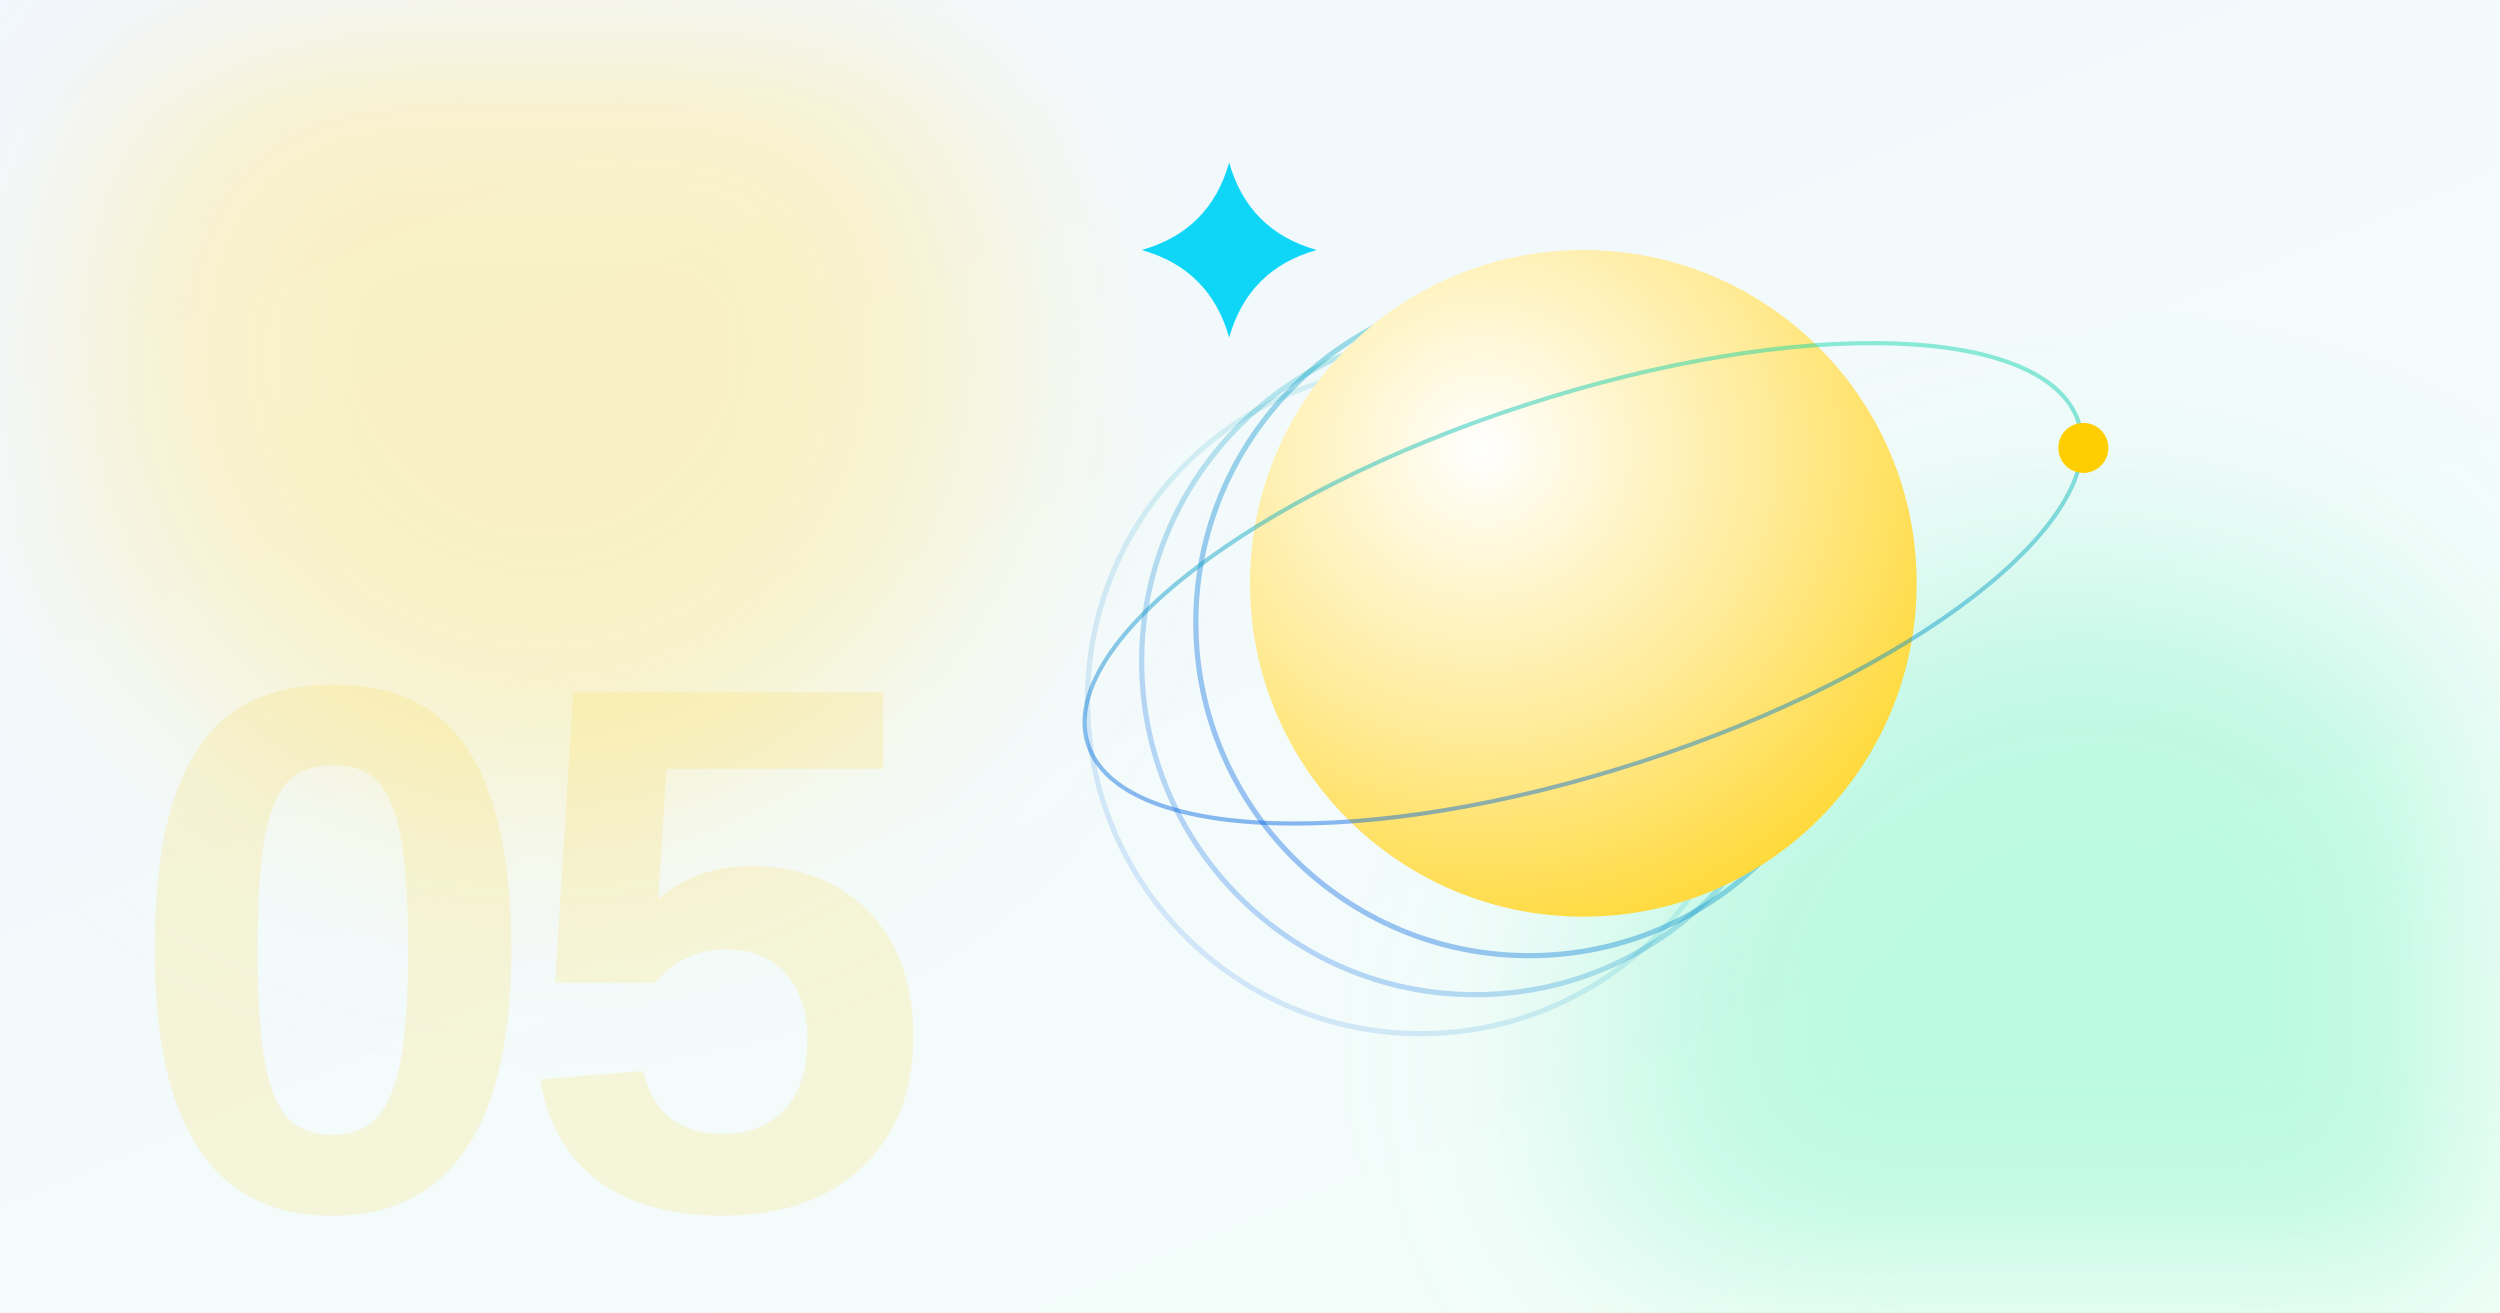
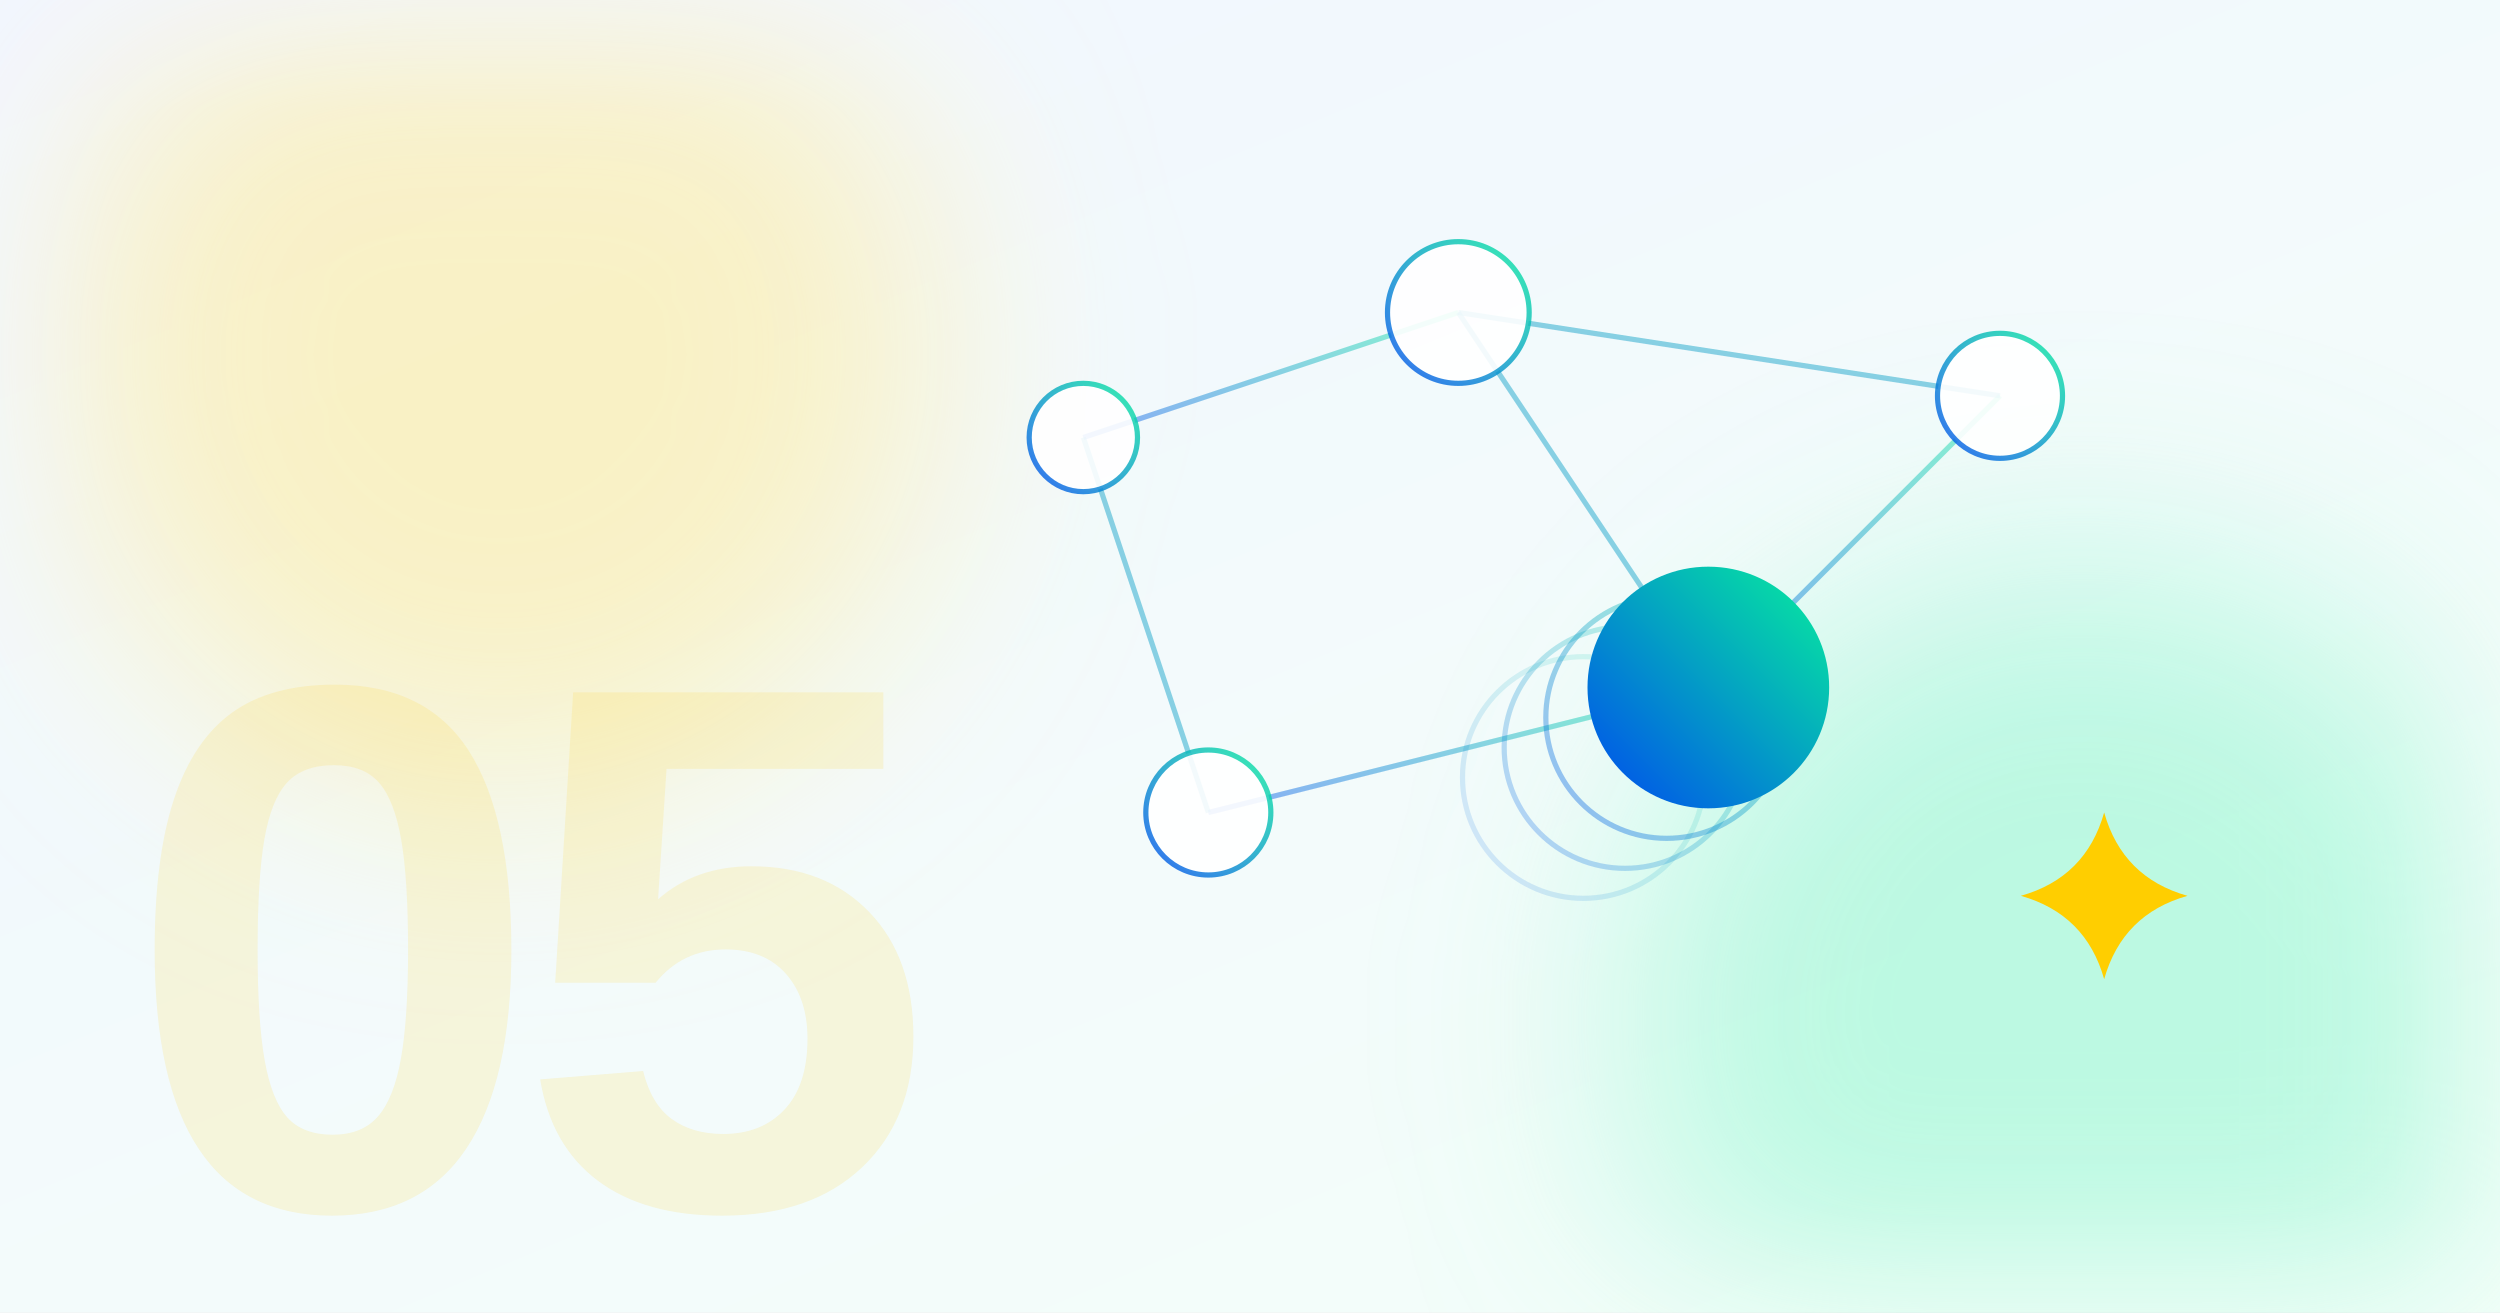
<svg xmlns="http://www.w3.org/2000/svg" viewBox="0 0 1200 630" font-family="Arial, Helvetica, sans-serif">
  <defs>
    <linearGradient id="bg" x1="0" y1="0" x2="0.8" y2="1">
      <stop offset="0" stop-color="#F2F6FF" />
      <stop offset="1" stop-color="#F3FEF9" />
    </linearGradient>
    <linearGradient id="brand" x1="0" y1="1" x2="1" y2="0">
      <stop offset="0" stop-color="#004aef" />
      <stop offset="1" stop-color="#07ef9c" />
    </linearGradient>
    <linearGradient id="brandSoft" x1="0" y1="1" x2="1" y2="0">
      <stop offset="0" stop-color="#7E9BF7" />
      <stop offset="1" stop-color="#86F7CC" />
    </linearGradient>
    <filter id="soft" x="-60%" y="-60%" width="220%" height="220%">
      <feGaussianBlur stdDeviation="55" />
    </filter>
-     <radialGradient id="mse5" cx="0.35" cy="0.3" r="0.95">
-       <stop offset="0" stop-color="#FFFFFF" />
-       <stop offset="0.45" stop-color="#FFEB99" />
-       <stop offset="1" stop-color="#ffce00" />
-     </radialGradient>
    <style>
      .drift1 { animation: d1 18s ease-in-out infinite alternate; }
      .drift2 { animation: d2 24s ease-in-out infinite alternate; }
      @keyframes d1 { to { transform: translate(22px, -16px); } }
      @keyframes d2 { to { transform: translate(-18px, 14px); } }
      .float { animation: fl 12s ease-in-out infinite alternate; }
      @keyframes fl { to { transform: translateY(-12px); } }
      .spin { animation: sp 60s linear infinite; }
      @keyframes sp { to { transform: rotate(360deg); } }
      .sparkle { animation: sk 6s ease-in-out infinite alternate; }
      @keyframes sk { from { transform: scale(0.94); } to { transform: scale(1.08); } }
      @media (prefers-reduced-motion: reduce) { * { animation: none !important; } }
</style>
  </defs>
  <rect width="1200" height="630" fill="url(#bg)" />
-   <circle class="drift1" cx="260" cy="170" r="220" fill="#FFEB99" fill-opacity="0.55" filter="url(#soft)" />
-   <circle class="drift2" cx="1000" cy="500" r="230" fill="#86F7CC" fill-opacity="0.5" filter="url(#soft)" />
-   <circle cx="682" cy="336.16" r="160" fill="none" stroke="url(#brand)" stroke-opacity="0.14" stroke-width="2.5" />
-   <circle cx="708" cy="317.44" r="160" fill="none" stroke="url(#brand)" stroke-opacity="0.26" stroke-width="2.5" />
-   <circle cx="734" cy="298.72" r="160" fill="none" stroke="url(#brand)" stroke-opacity="0.38" stroke-width="2.5" />
-   <circle cx="760" cy="280" r="160" fill="url(#mse5)" />
-   <g class="spin" style="transform-origin:760px 280px">
-     <ellipse cx="760" cy="280" rx="250" ry="90" fill="none" stroke="url(#brand)" stroke-opacity="0.45" stroke-width="2" transform="rotate(-18 760 280)" />
-     <circle cx="1000" cy="215" r="12" fill="#ffce00" />
+   <circle class="drift1" cx="240" cy="170" r="210" fill="#FFEB99" fill-opacity="0.55" filter="url(#soft)" />
+   <circle class="drift2" cx="1000" cy="490" r="220" fill="#86F7CC" fill-opacity="0.5" filter="url(#soft)" />
+   <line x1="520" y1="210" x2="700" y2="150" stroke="url(#brand)" stroke-opacity="0.45" stroke-width="2.5" />
+   <line x1="700" y1="150" x2="820" y2="330" stroke="url(#brand)" stroke-opacity="0.45" stroke-width="2.5" />
+   <line x1="580" y1="390" x2="820" y2="330" stroke="url(#brand)" stroke-opacity="0.45" stroke-width="2.5" />
+   <line x1="520" y1="210" x2="580" y2="390" stroke="url(#brand)" stroke-opacity="0.45" stroke-width="2.5" />
+   <line x1="960" y1="190" x2="820" y2="330" stroke="url(#brand)" stroke-opacity="0.45" stroke-width="2.5" />
+   <line x1="700" y1="150" x2="960" y2="190" stroke="url(#brand)" stroke-opacity="0.45" stroke-width="2.5" />
+   <circle cx="520" cy="210" r="26" fill="#FFFFFF" fill-opacity="0.9" stroke="url(#brand)" stroke-opacity="0.8" stroke-width="2.5" />
+   <circle cx="700" cy="150" r="34" fill="#FFFFFF" fill-opacity="0.9" stroke="url(#brand)" stroke-opacity="0.8" stroke-width="2.5" />
+   <circle cx="760" cy="373.2" r="58" fill="none" stroke="url(#brand)" stroke-opacity="0.14" stroke-width="2.5" />
+   <circle cx="780" cy="358.8" r="58" fill="none" stroke="url(#brand)" stroke-opacity="0.26" stroke-width="2.5" />
+   <circle cx="800" cy="344.4" r="58" fill="none" stroke="url(#brand)" stroke-opacity="0.38" stroke-width="2.5" />
+   <circle cx="820" cy="330" r="58" fill="url(#brand)" />
+   <circle cx="580" cy="390" r="30" fill="#FFFFFF" fill-opacity="0.9" stroke="url(#brand)" stroke-opacity="0.8" stroke-width="2.5" />
+   <circle cx="960" cy="190" r="30" fill="#FFFFFF" fill-opacity="0.9" stroke="url(#brand)" stroke-opacity="0.8" stroke-width="2.5" />
+   <g class="sparkle" style="transform-origin:1010px 430px">
+     <path d="M 1010 390 Q 1018.8 421.2 1050 430 Q 1018.8 438.8 1010 470 Q 1001.2 438.8 970 430 Q 1001.2 421.2 1010 390 Z" fill="#ffce00" />
  </g>
-   <g class="sparkle" style="transform-origin:590px 120px">
-     <path d="M 590 78 Q 599.24 110.76 632 120 Q 599.24 129.24 590 162 Q 580.76 129.24 548 120 Q 580.76 110.76 590 78 Z" fill="#0fd6f7" />
-   </g>
-   <text x="60" y="580" font-size="360" font-weight="700" fill="#ffce00" fill-opacity="0.14" letter-spacing="-12">05</text>
+   <text x="60" y="580" font-size="360" font-weight="700" fill="#ffce00" fill-opacity="0.13" letter-spacing="-12">05</text>
</svg>
